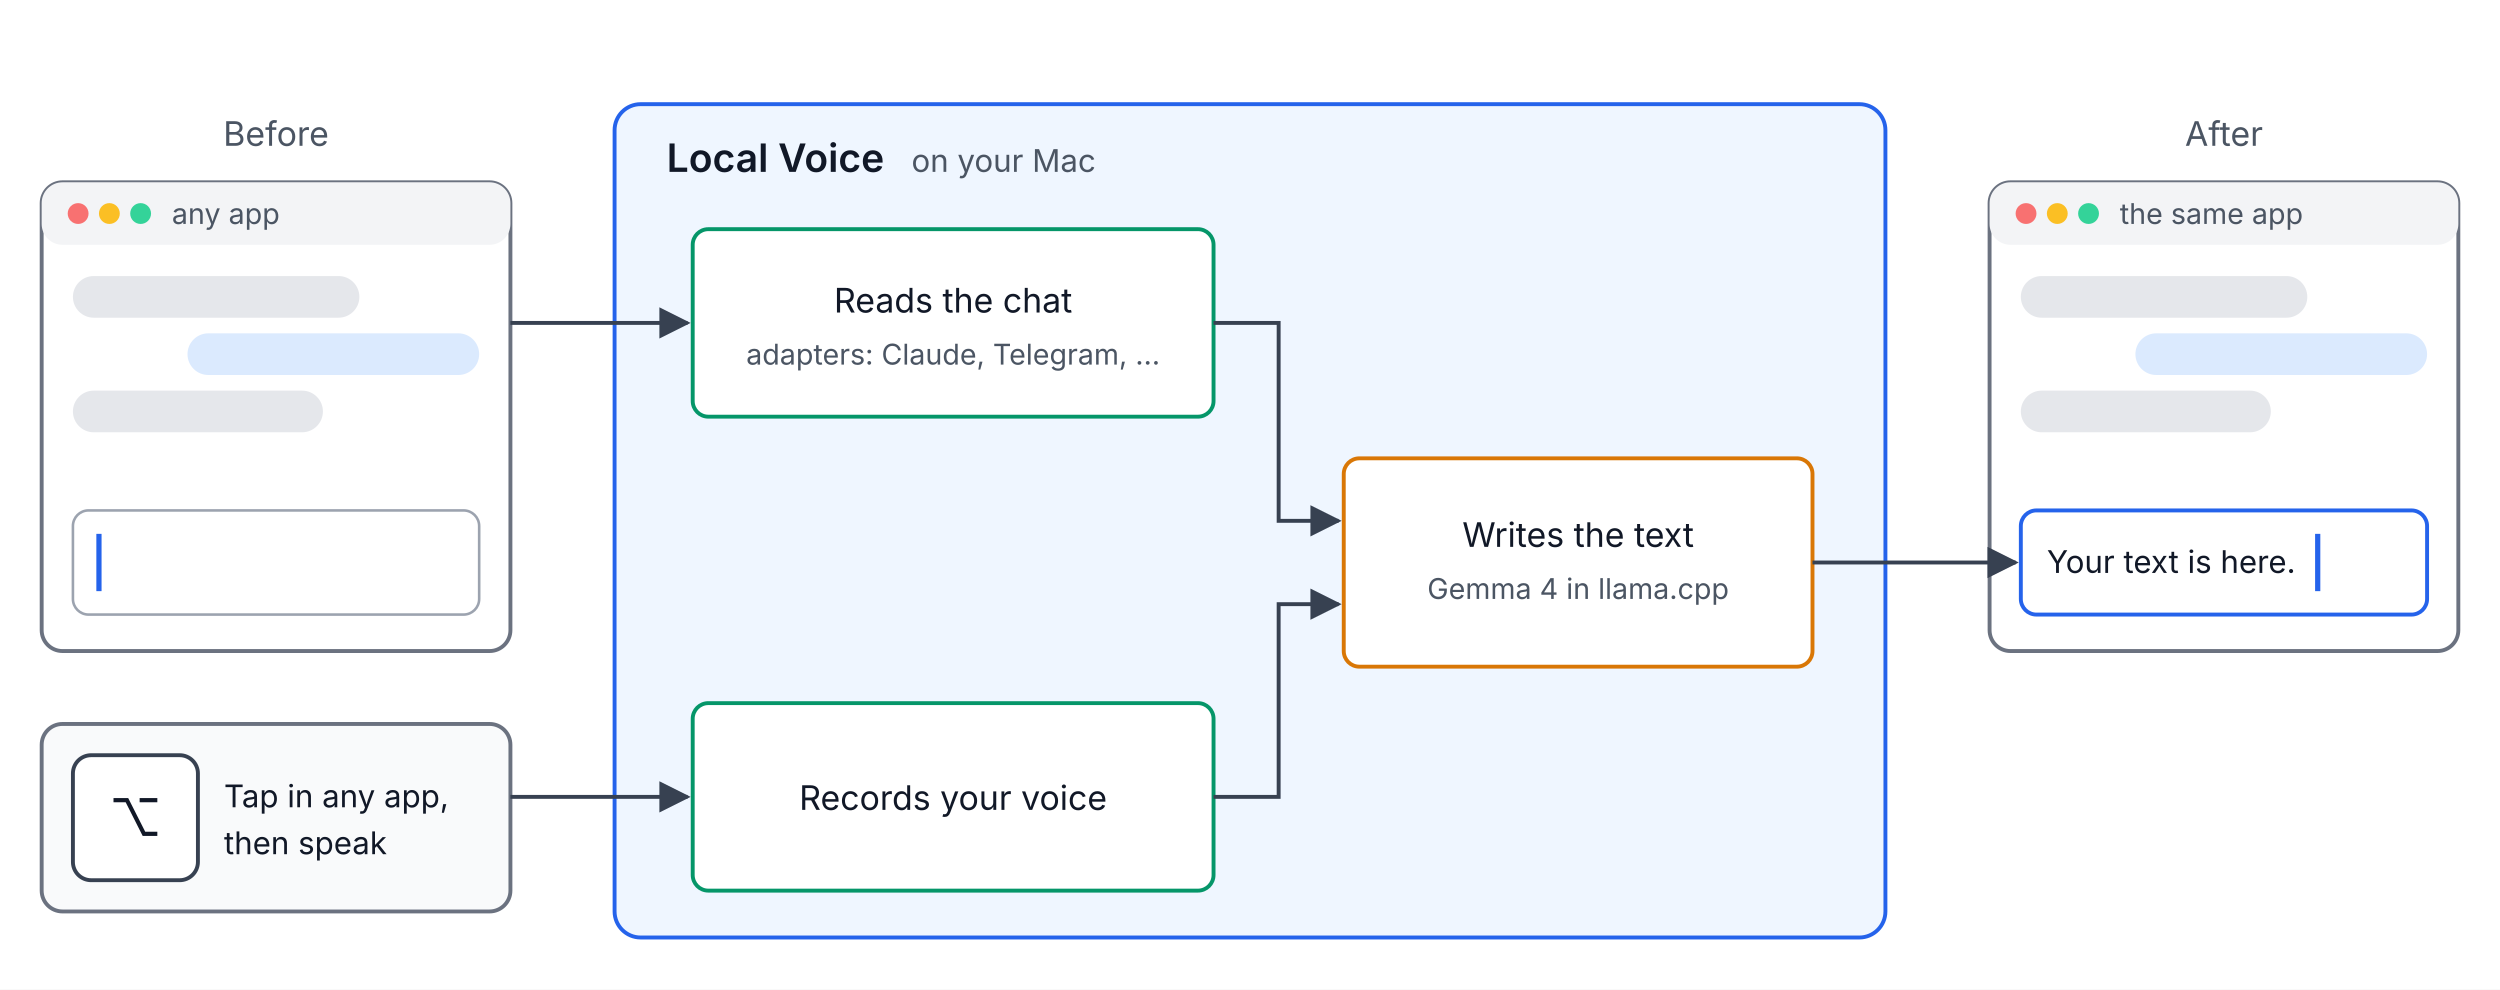
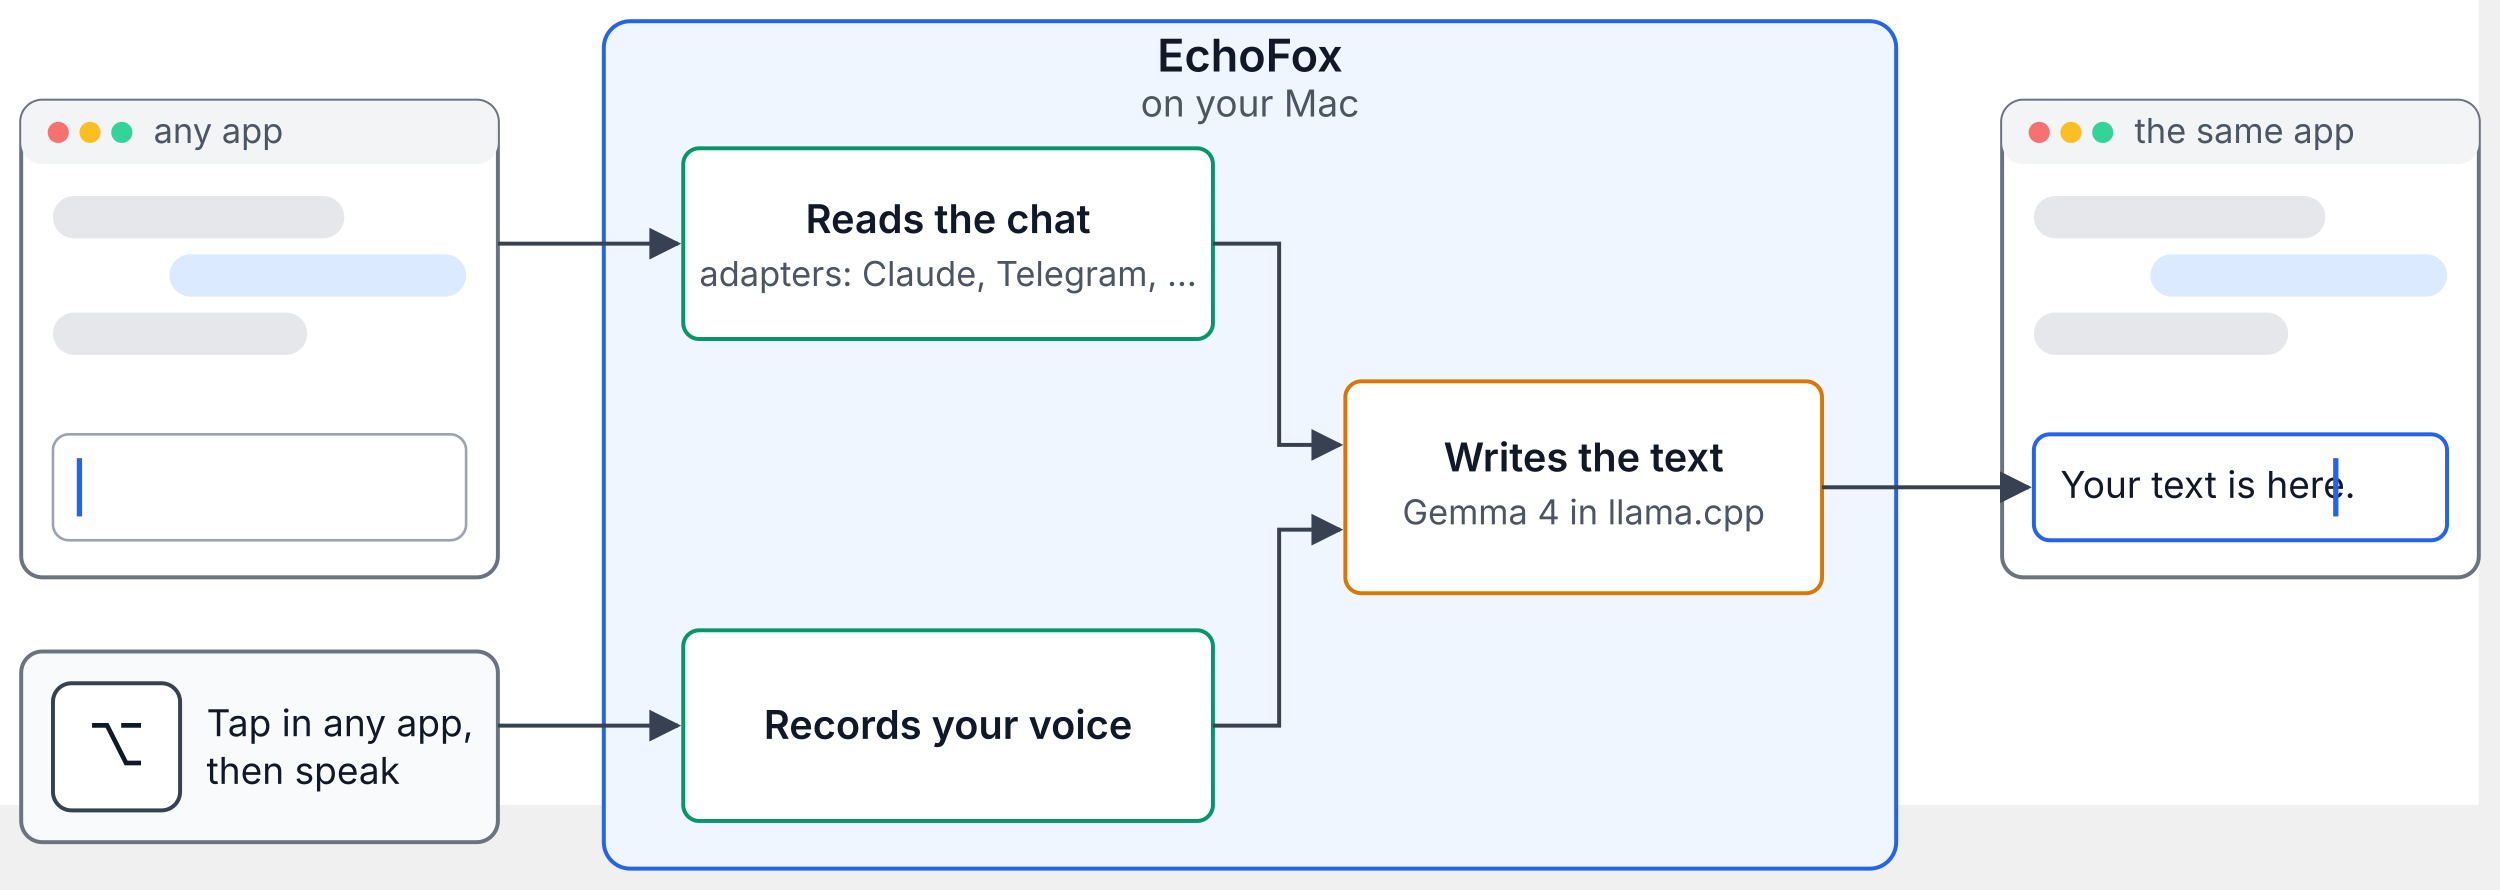
- <svg xmlns="http://www.w3.org/2000/svg" viewBox="0 0 960 380" width="960" height="380">
+ <svg xmlns="http://www.w3.org/2000/svg" viewBox="8 32 944 336" width="944" height="336">
  <rect width="100%" height="100%" fill="#ffffff" />
  <defs>
    <marker id="arrow" viewBox="0 0 10 10" refX="9" refY="5" markerWidth="8" markerHeight="8" orient="auto">
      <path d="M0,0 L10,5 L0,10 z" fill="#374151" />
    </marker>
  </defs>
  <g font-family="system-ui, -apple-system, 'Segoe UI', sans-serif" fill="#111827">
-     <text x="106" y="56" font-size="13" fill="#4b5563" text-anchor="middle">Before</text>
    <rect x="16" y="70" width="180" height="180" rx="8" fill="#ffffff" stroke="#6b7280" stroke-width="1.5" />
    <rect x="16" y="70" width="180" height="24" rx="8" fill="#f3f4f6" />
    <circle cx="30" cy="82" r="4" fill="#f87171" />
    <circle cx="42" cy="82" r="4" fill="#fbbf24" />
    <circle cx="54" cy="82" r="4" fill="#34d399" />
-     <text x="66" y="86" font-size="11" fill="#4b5563">any app</text>
+     <text x="66" y="86" font-size="13" fill="#4b5563">any app</text>
    <rect x="28" y="106" width="110" height="16" rx="8" fill="#e5e7eb" />
    <rect x="72" y="128" width="112" height="16" rx="8" fill="#dbeafe" />
    <rect x="28" y="150" width="96" height="16" rx="8" fill="#e5e7eb" />
    <rect x="28" y="196" width="156" height="40" rx="6" fill="#ffffff" stroke="#9ca3af" />
    <line x1="38" y1="205" x2="38" y2="227" stroke="#2563eb" stroke-width="2" />
    <rect x="16" y="278" width="180" height="72" rx="8" fill="#f9fafb" stroke="#6b7280" stroke-width="1.5" />
    <rect x="28" y="290" width="48" height="48" rx="7" fill="#ffffff" stroke="#374151" stroke-width="1.5" />
-     <text x="52" y="321" font-size="20" text-anchor="middle">⌥</text>
-     <text x="86" y="310" font-size="12">Tap in any app,</text>
-     <text x="86" y="328" font-size="12">then speak</text>
+     <text x="52" y="321" font-size="22" text-anchor="middle">⌥</text>
+     <text x="86" y="310" font-size="14">Tap in any app,</text>
+     <text x="86" y="328" font-size="14">then speak</text>
    <rect x="236" y="40" width="488" height="320" rx="10" fill="#eff6ff" stroke="#2563eb" stroke-width="1.5" />
-     <text x="256" y="66" font-size="15" font-weight="600">Local Voice</text>
-     <text x="350" y="66" font-size="12" fill="#4b5563">on your Mac</text>
+     <text x="480" y="59" font-size="17" font-weight="600" text-anchor="middle">EchoFox</text>
+     <text x="480" y="76" font-size="14" fill="#4b5563" text-anchor="middle">on your Mac</text>
    <rect x="266" y="88" width="200" height="72" rx="6" fill="#ffffff" stroke="#059669" stroke-width="1.5" />
-     <text x="366" y="120" font-size="13" text-anchor="middle">Reads the chat</text>
-     <text x="366" y="140" font-size="11" fill="#4b5563" text-anchor="middle">adapters: Claude, Telegram, …</text>
+     <text x="366" y="120" font-size="15" text-anchor="middle" font-weight="600">Reads the chat</text>
+     <text x="366" y="140" font-size="13" fill="#4b5563" text-anchor="middle">adapters: Claude, Telegram, …</text>
    <rect x="266" y="270" width="200" height="72" rx="6" fill="#ffffff" stroke="#059669" stroke-width="1.5" />
-     <text x="366" y="311" font-size="13" text-anchor="middle">Records your voice</text>
+     <text x="366" y="311" font-size="15" text-anchor="middle" font-weight="600">Records your voice</text>
    <rect x="516" y="176" width="180" height="80" rx="6" fill="#ffffff" stroke="#d97706" stroke-width="1.5" />
-     <text x="606" y="210" font-size="13" text-anchor="middle">Writes the text</text>
-     <text x="606" y="230" font-size="11" fill="#4b5563" text-anchor="middle">Gemma 4 in llama.cpp</text>
-     <text x="854" y="56" font-size="13" fill="#4b5563" text-anchor="middle">After</text>
+     <text x="606" y="210" font-size="15" text-anchor="middle" font-weight="600">Writes the text</text>
+     <text x="606" y="230" font-size="13" fill="#4b5563" text-anchor="middle">Gemma 4 in llama.cpp</text>
    <rect x="764" y="70" width="180" height="180" rx="8" fill="#ffffff" stroke="#6b7280" stroke-width="1.5" />
    <rect x="764" y="70" width="180" height="24" rx="8" fill="#f3f4f6" />
    <circle cx="778" cy="82" r="4" fill="#f87171" />
    <circle cx="790" cy="82" r="4" fill="#fbbf24" />
    <circle cx="802" cy="82" r="4" fill="#34d399" />
-     <text x="814" y="86" font-size="11" fill="#4b5563">the same app</text>
+     <text x="814" y="86" font-size="13" fill="#4b5563">the same app</text>
    <rect x="776" y="106" width="110" height="16" rx="8" fill="#e5e7eb" />
    <rect x="820" y="128" width="112" height="16" rx="8" fill="#dbeafe" />
    <rect x="776" y="150" width="96" height="16" rx="8" fill="#e5e7eb" />
    <rect x="776" y="196" width="156" height="40" rx="6" fill="#ffffff" stroke="#2563eb" stroke-width="1.5" />
-     <text x="786" y="220" font-size="12">Your text is here.</text>
+     <text x="786" y="220" font-size="14">Your text is here.</text>
    <line x1="890" y1="205" x2="890" y2="227" stroke="#2563eb" stroke-width="2" />
    <line x1="196" y1="124" x2="264" y2="124" stroke="#374151" stroke-width="1.5" marker-end="url(#arrow)" />
    <line x1="196" y1="306" x2="264" y2="306" stroke="#374151" stroke-width="1.5" marker-end="url(#arrow)" />
    <path d="M466,124 L491,124 L491,200 L514,200" fill="none" stroke="#374151" stroke-width="1.5" marker-end="url(#arrow)" />
    <path d="M466,306 L491,306 L491,232 L514,232" fill="none" stroke="#374151" stroke-width="1.5" marker-end="url(#arrow)" />
    <line x1="696" y1="216" x2="774" y2="216" stroke="#374151" stroke-width="1.5" marker-end="url(#arrow)" />
  </g>
</svg>
